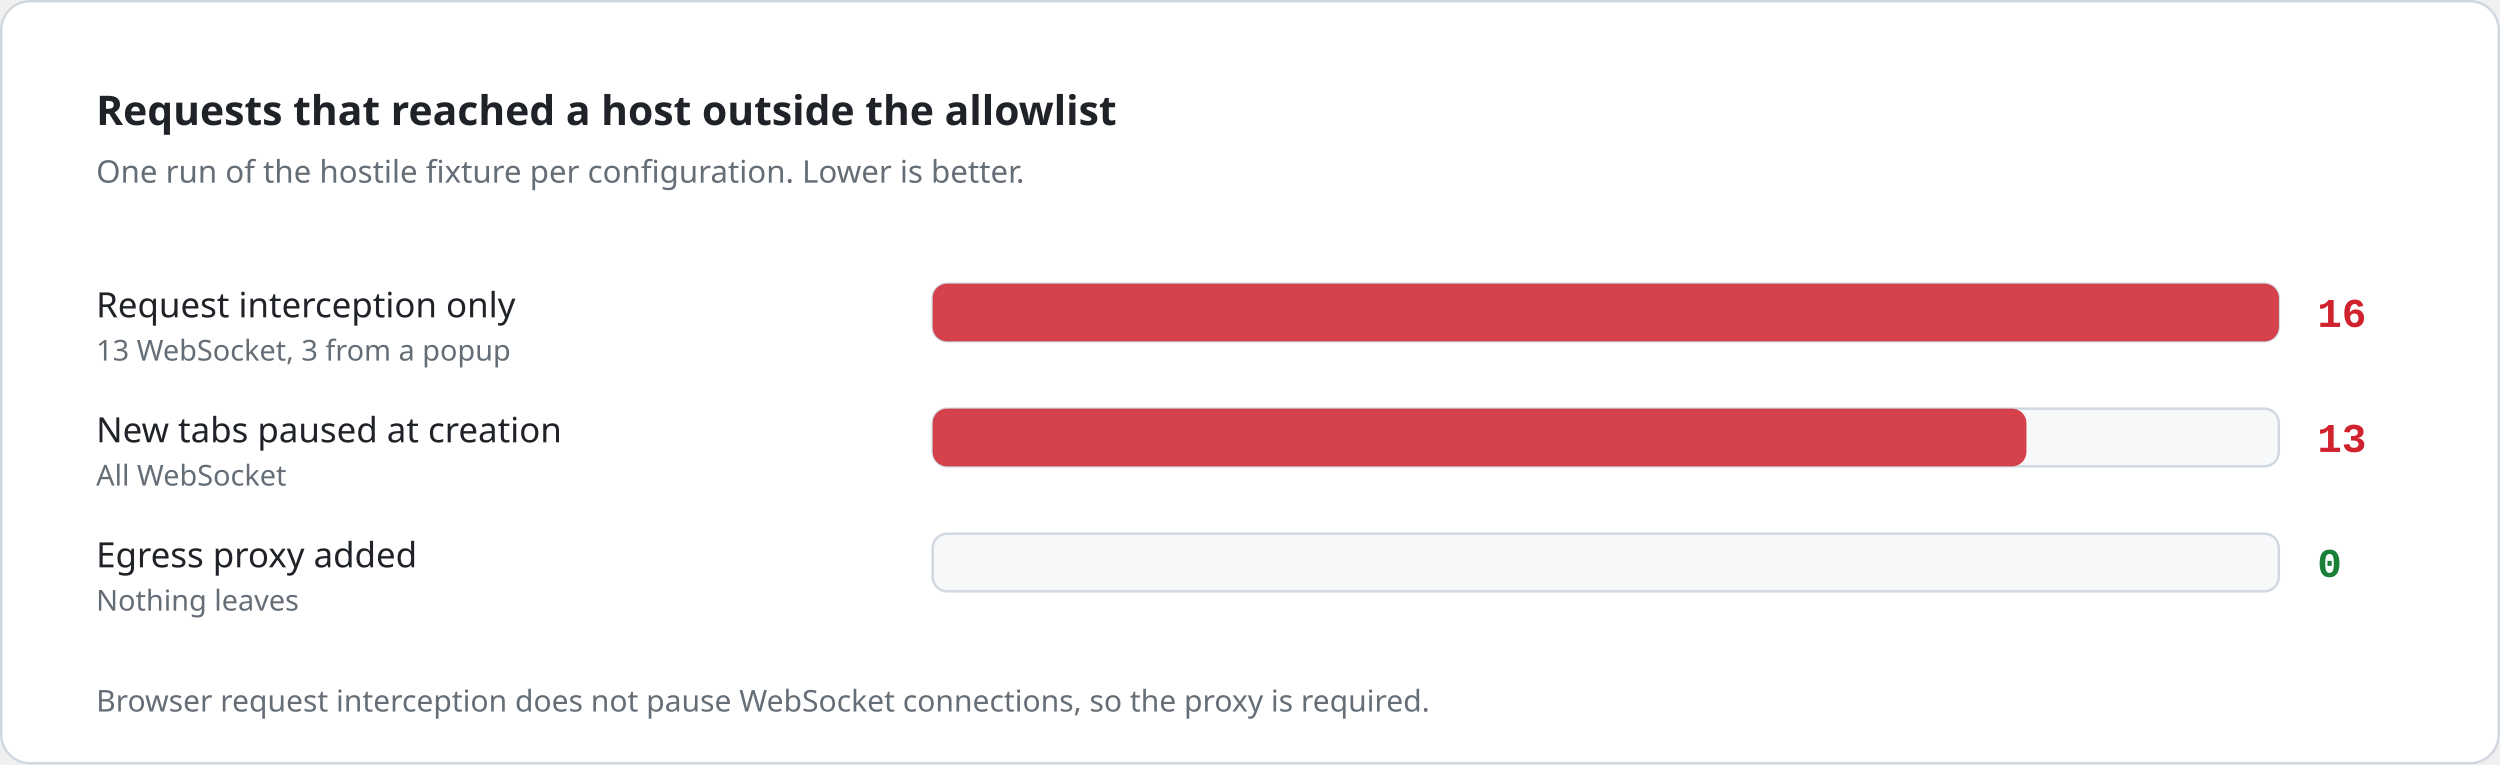
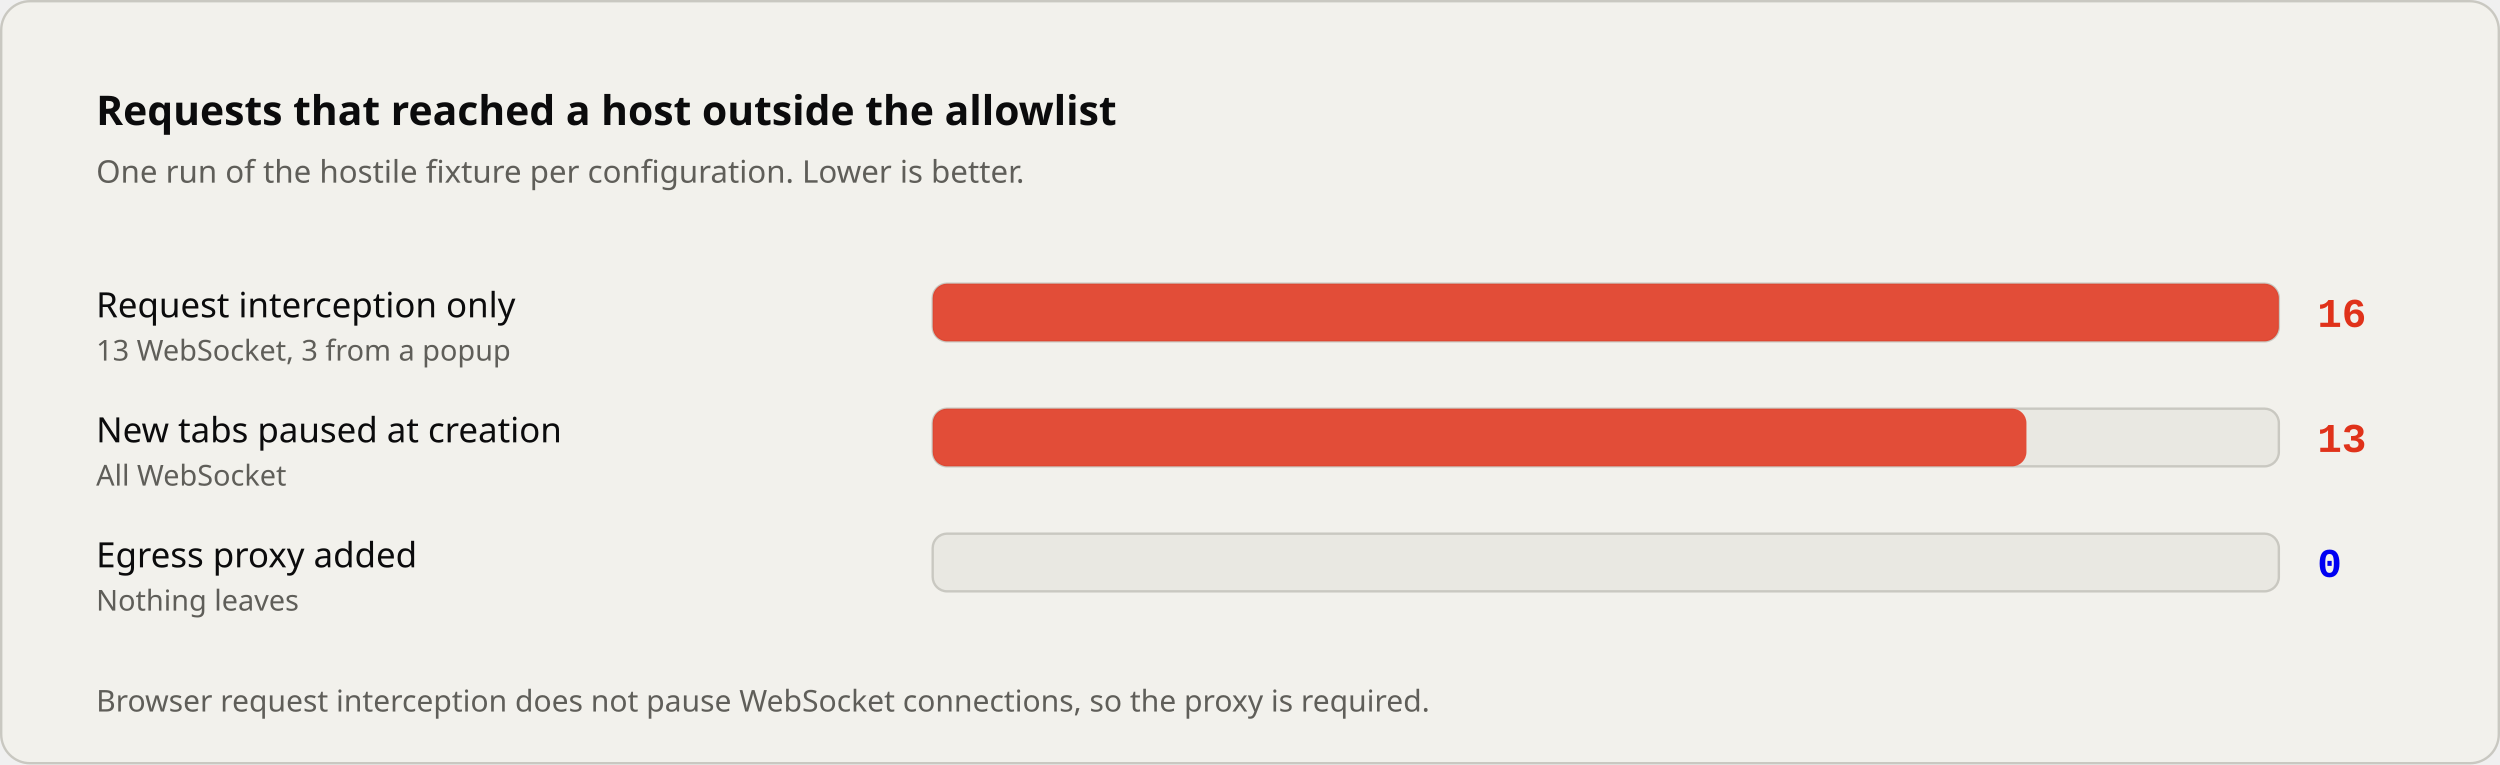
<svg xmlns="http://www.w3.org/2000/svg" viewBox="0 0 1040 318" width="1040" role="img" aria-label="Requests reaching a host outside the allowlist: 16 with interception only, 13 with new tabs paused, 0 with the egress proxy.">
  <defs>
    <marker id="abf3989" viewBox="0 0 10 10" refX="8.6" refY="5" markerWidth="6.5" markerHeight="6.5" orient="auto-start-reverse">
-       <path d="M1.6 1.6L8.6 5L1.6 8.4" fill="none" stroke="#bf3989" stroke-width="1.7" stroke-linecap="round" stroke-linejoin="round" />
+       <path d="M1.6 1.6L8.6 5L1.6 8.4" fill="none" stroke="#0b0b0c" stroke-width="1.7" stroke-linecap="round" stroke-linejoin="round" />
    </marker>
    <marker id="a0969da" viewBox="0 0 10 10" refX="8.6" refY="5" markerWidth="6.5" markerHeight="6.5" orient="auto-start-reverse">
-       <path d="M1.6 1.6L8.6 5L1.6 8.4" fill="none" stroke="#0969da" stroke-width="1.7" stroke-linecap="round" stroke-linejoin="round" />
+       <path d="M1.6 1.6L8.6 5L1.6 8.4" fill="none" stroke="#0000f2" stroke-width="1.7" stroke-linecap="round" stroke-linejoin="round" />
    </marker>
    <marker id="a1a7f37" viewBox="0 0 10 10" refX="8.6" refY="5" markerWidth="6.5" markerHeight="6.5" orient="auto-start-reverse">
-       <path d="M1.6 1.6L8.6 5L1.6 8.4" fill="none" stroke="#1a7f37" stroke-width="1.7" stroke-linecap="round" stroke-linejoin="round" />
+       <path d="M1.6 1.6L8.6 5L1.6 8.4" fill="none" stroke="#0000f2" stroke-width="1.7" stroke-linecap="round" stroke-linejoin="round" />
    </marker>
    <marker id="a9a6700" viewBox="0 0 10 10" refX="8.6" refY="5" markerWidth="6.5" markerHeight="6.5" orient="auto-start-reverse">
-       <path d="M1.6 1.6L8.6 5L1.6 8.4" fill="none" stroke="#9a6700" stroke-width="1.7" stroke-linecap="round" stroke-linejoin="round" />
+       <path d="M1.6 1.6L8.6 5L1.6 8.4" fill="none" stroke="#5f5e59" stroke-width="1.7" stroke-linecap="round" stroke-linejoin="round" />
    </marker>
    <marker id="acf222e" viewBox="0 0 10 10" refX="8.6" refY="5" markerWidth="6.5" markerHeight="6.5" orient="auto-start-reverse">
-       <path d="M1.6 1.6L8.6 5L1.6 8.4" fill="none" stroke="#cf222e" stroke-width="1.7" stroke-linecap="round" stroke-linejoin="round" />
+       <path d="M1.6 1.6L8.6 5L1.6 8.4" fill="none" stroke="#e0321a" stroke-width="1.7" stroke-linecap="round" stroke-linejoin="round" />
    </marker>
    <marker id="a8c959f" viewBox="0 0 10 10" refX="8.6" refY="5" markerWidth="6.5" markerHeight="6.5" orient="auto-start-reverse">
-       <path d="M1.6 1.6L8.6 5L1.6 8.4" fill="none" stroke="#8c959f" stroke-width="1.7" stroke-linecap="round" stroke-linejoin="round" />
+       <path d="M1.6 1.6L8.6 5L1.6 8.4" fill="none" stroke="#8a8983" stroke-width="1.7" stroke-linecap="round" stroke-linejoin="round" />
    </marker>
    <marker id="a656d76" viewBox="0 0 10 10" refX="8.6" refY="5" markerWidth="6.5" markerHeight="6.5" orient="auto-start-reverse">
-       <path d="M1.6 1.6L8.6 5L1.6 8.4" fill="none" stroke="#656d76" stroke-width="1.7" stroke-linecap="round" stroke-linejoin="round" />
+       <path d="M1.6 1.6L8.6 5L1.6 8.4" fill="none" stroke="#5f5e59" stroke-width="1.7" stroke-linecap="round" stroke-linejoin="round" />
    </marker>
  </defs>
-   <rect x="0.5" y="0.5" width="1039" height="317" rx="12" fill="#ffffff" stroke="#d0d7de" />
-   <text x="40" y="52" font-family="-apple-system, BlinkMacSystemFont, 'Segoe UI', 'Noto Sans', Helvetica, Arial, sans-serif" font-size="17" fill="#1f2328" text-anchor="start" font-weight="600">Requests that reached a host outside the allowlist</text>
-   <text x="40" y="76" font-family="-apple-system, BlinkMacSystemFont, 'Segoe UI', 'Noto Sans', Helvetica, Arial, sans-serif" font-size="13" fill="#656d76" text-anchor="start" font-weight="400">One run of the hostile fixture per configuration. Lower is better.</text>
-   <text x="40" y="132" font-family="-apple-system, BlinkMacSystemFont, 'Segoe UI', 'Noto Sans', Helvetica, Arial, sans-serif" font-size="14.5" fill="#1f2328" text-anchor="start" font-weight="500">Request interception only</text>
-   <text x="40" y="150" font-family="-apple-system, BlinkMacSystemFont, 'Segoe UI', 'Noto Sans', Helvetica, Arial, sans-serif" font-size="12" fill="#656d76" text-anchor="start" font-weight="400">13 WebSocket, 3 from a popup</text>
-   <rect x="388" y="118" width="560" height="24" rx="6" fill="#f6f8fa" stroke="#d0d7de" stroke-width="1" />
-   <rect x="388" y="118" width="560" height="24" rx="6" fill="#cf222e" fill-opacity="0.85" />
-   <text x="964" y="136" font-family="ui-monospace, SFMono-Regular, 'SF Mono', Menlo, Consolas, 'Liberation Mono', monospace" font-size="17" fill="#cf222e" text-anchor="start" font-weight="700">16</text>
-   <text x="40" y="184" font-family="-apple-system, BlinkMacSystemFont, 'Segoe UI', 'Noto Sans', Helvetica, Arial, sans-serif" font-size="14.5" fill="#1f2328" text-anchor="start" font-weight="500">New tabs paused at creation</text>
-   <text x="40" y="202" font-family="-apple-system, BlinkMacSystemFont, 'Segoe UI', 'Noto Sans', Helvetica, Arial, sans-serif" font-size="12" fill="#656d76" text-anchor="start" font-weight="400">All WebSocket</text>
-   <rect x="388" y="170" width="560" height="24" rx="6" fill="#f6f8fa" stroke="#d0d7de" stroke-width="1" />
-   <rect x="388" y="170" width="455" height="24" rx="6" fill="#cf222e" fill-opacity="0.85" />
-   <text x="964" y="188" font-family="ui-monospace, SFMono-Regular, 'SF Mono', Menlo, Consolas, 'Liberation Mono', monospace" font-size="17" fill="#cf222e" text-anchor="start" font-weight="700">13</text>
-   <text x="40" y="236" font-family="-apple-system, BlinkMacSystemFont, 'Segoe UI', 'Noto Sans', Helvetica, Arial, sans-serif" font-size="14.5" fill="#1f2328" text-anchor="start" font-weight="500">Egress proxy added</text>
-   <text x="40" y="254" font-family="-apple-system, BlinkMacSystemFont, 'Segoe UI', 'Noto Sans', Helvetica, Arial, sans-serif" font-size="12" fill="#656d76" text-anchor="start" font-weight="400">Nothing leaves</text>
-   <rect x="388" y="222" width="560" height="24" rx="6" fill="#f6f8fa" stroke="#d0d7de" stroke-width="1" />
-   <text x="964" y="240" font-family="ui-monospace, SFMono-Regular, 'SF Mono', Menlo, Consolas, 'Liberation Mono', monospace" font-size="17" fill="#1a7f37" text-anchor="start" font-weight="700">0</text>
-   <text x="40" y="296" font-family="-apple-system, BlinkMacSystemFont, 'Segoe UI', 'Noto Sans', Helvetica, Arial, sans-serif" font-size="12.5" fill="#656d76" text-anchor="start" font-weight="400">Browser request interception does not pause WebSocket connections, so the proxy is required.</text>
+   <rect x="0.5" y="0.5" width="1039" height="317" rx="12" fill="#f2f1ec" stroke="#c9c8c1" />
+   <text x="40" y="52" font-family="'IBM Plex Sans', -apple-system, BlinkMacSystemFont, 'Segoe UI', 'Noto Sans', Helvetica, Arial, sans-serif" font-size="17" fill="#0b0b0c" text-anchor="start" font-weight="600">Requests that reached a host outside the allowlist</text>
+   <text x="40" y="76" font-family="'IBM Plex Sans', -apple-system, BlinkMacSystemFont, 'Segoe UI', 'Noto Sans', Helvetica, Arial, sans-serif" font-size="13" fill="#5f5e59" text-anchor="start" font-weight="400">One run of the hostile fixture per configuration. Lower is better.</text>
+   <text x="40" y="132" font-family="'IBM Plex Sans', -apple-system, BlinkMacSystemFont, 'Segoe UI', 'Noto Sans', Helvetica, Arial, sans-serif" font-size="14.5" fill="#0b0b0c" text-anchor="start" font-weight="500">Request interception only</text>
+   <text x="40" y="150" font-family="'IBM Plex Sans', -apple-system, BlinkMacSystemFont, 'Segoe UI', 'Noto Sans', Helvetica, Arial, sans-serif" font-size="12" fill="#5f5e59" text-anchor="start" font-weight="400">13 WebSocket, 3 from a popup</text>
+   <rect x="388" y="118" width="560" height="24" rx="6" fill="#e9e8e2" stroke="#c9c8c1" stroke-width="1" />
+   <rect x="388" y="118" width="560" height="24" rx="6" fill="#e0321a" fill-opacity="0.85" />
+   <text x="964" y="136" font-family="'JetBrains Mono', ui-monospace, SFMono-Regular, 'SF Mono', Menlo, Consolas, 'Liberation Mono', monospace" font-size="17" fill="#e0321a" text-anchor="start" font-weight="700">16</text>
+   <text x="40" y="184" font-family="'IBM Plex Sans', -apple-system, BlinkMacSystemFont, 'Segoe UI', 'Noto Sans', Helvetica, Arial, sans-serif" font-size="14.5" fill="#0b0b0c" text-anchor="start" font-weight="500">New tabs paused at creation</text>
+   <text x="40" y="202" font-family="'IBM Plex Sans', -apple-system, BlinkMacSystemFont, 'Segoe UI', 'Noto Sans', Helvetica, Arial, sans-serif" font-size="12" fill="#5f5e59" text-anchor="start" font-weight="400">All WebSocket</text>
+   <rect x="388" y="170" width="560" height="24" rx="6" fill="#e9e8e2" stroke="#c9c8c1" stroke-width="1" />
+   <rect x="388" y="170" width="455" height="24" rx="6" fill="#e0321a" fill-opacity="0.85" />
+   <text x="964" y="188" font-family="'JetBrains Mono', ui-monospace, SFMono-Regular, 'SF Mono', Menlo, Consolas, 'Liberation Mono', monospace" font-size="17" fill="#e0321a" text-anchor="start" font-weight="700">13</text>
+   <text x="40" y="236" font-family="'IBM Plex Sans', -apple-system, BlinkMacSystemFont, 'Segoe UI', 'Noto Sans', Helvetica, Arial, sans-serif" font-size="14.5" fill="#0b0b0c" text-anchor="start" font-weight="500">Egress proxy added</text>
+   <text x="40" y="254" font-family="'IBM Plex Sans', -apple-system, BlinkMacSystemFont, 'Segoe UI', 'Noto Sans', Helvetica, Arial, sans-serif" font-size="12" fill="#5f5e59" text-anchor="start" font-weight="400">Nothing leaves</text>
+   <rect x="388" y="222" width="560" height="24" rx="6" fill="#e9e8e2" stroke="#c9c8c1" stroke-width="1" />
+   <text x="964" y="240" font-family="'JetBrains Mono', ui-monospace, SFMono-Regular, 'SF Mono', Menlo, Consolas, 'Liberation Mono', monospace" font-size="17" fill="#0000f2" text-anchor="start" font-weight="700">0</text>
+   <text x="40" y="296" font-family="'IBM Plex Sans', -apple-system, BlinkMacSystemFont, 'Segoe UI', 'Noto Sans', Helvetica, Arial, sans-serif" font-size="12.5" fill="#5f5e59" text-anchor="start" font-weight="400">Browser request interception does not pause WebSocket connections, so the proxy is required.</text>
</svg>
